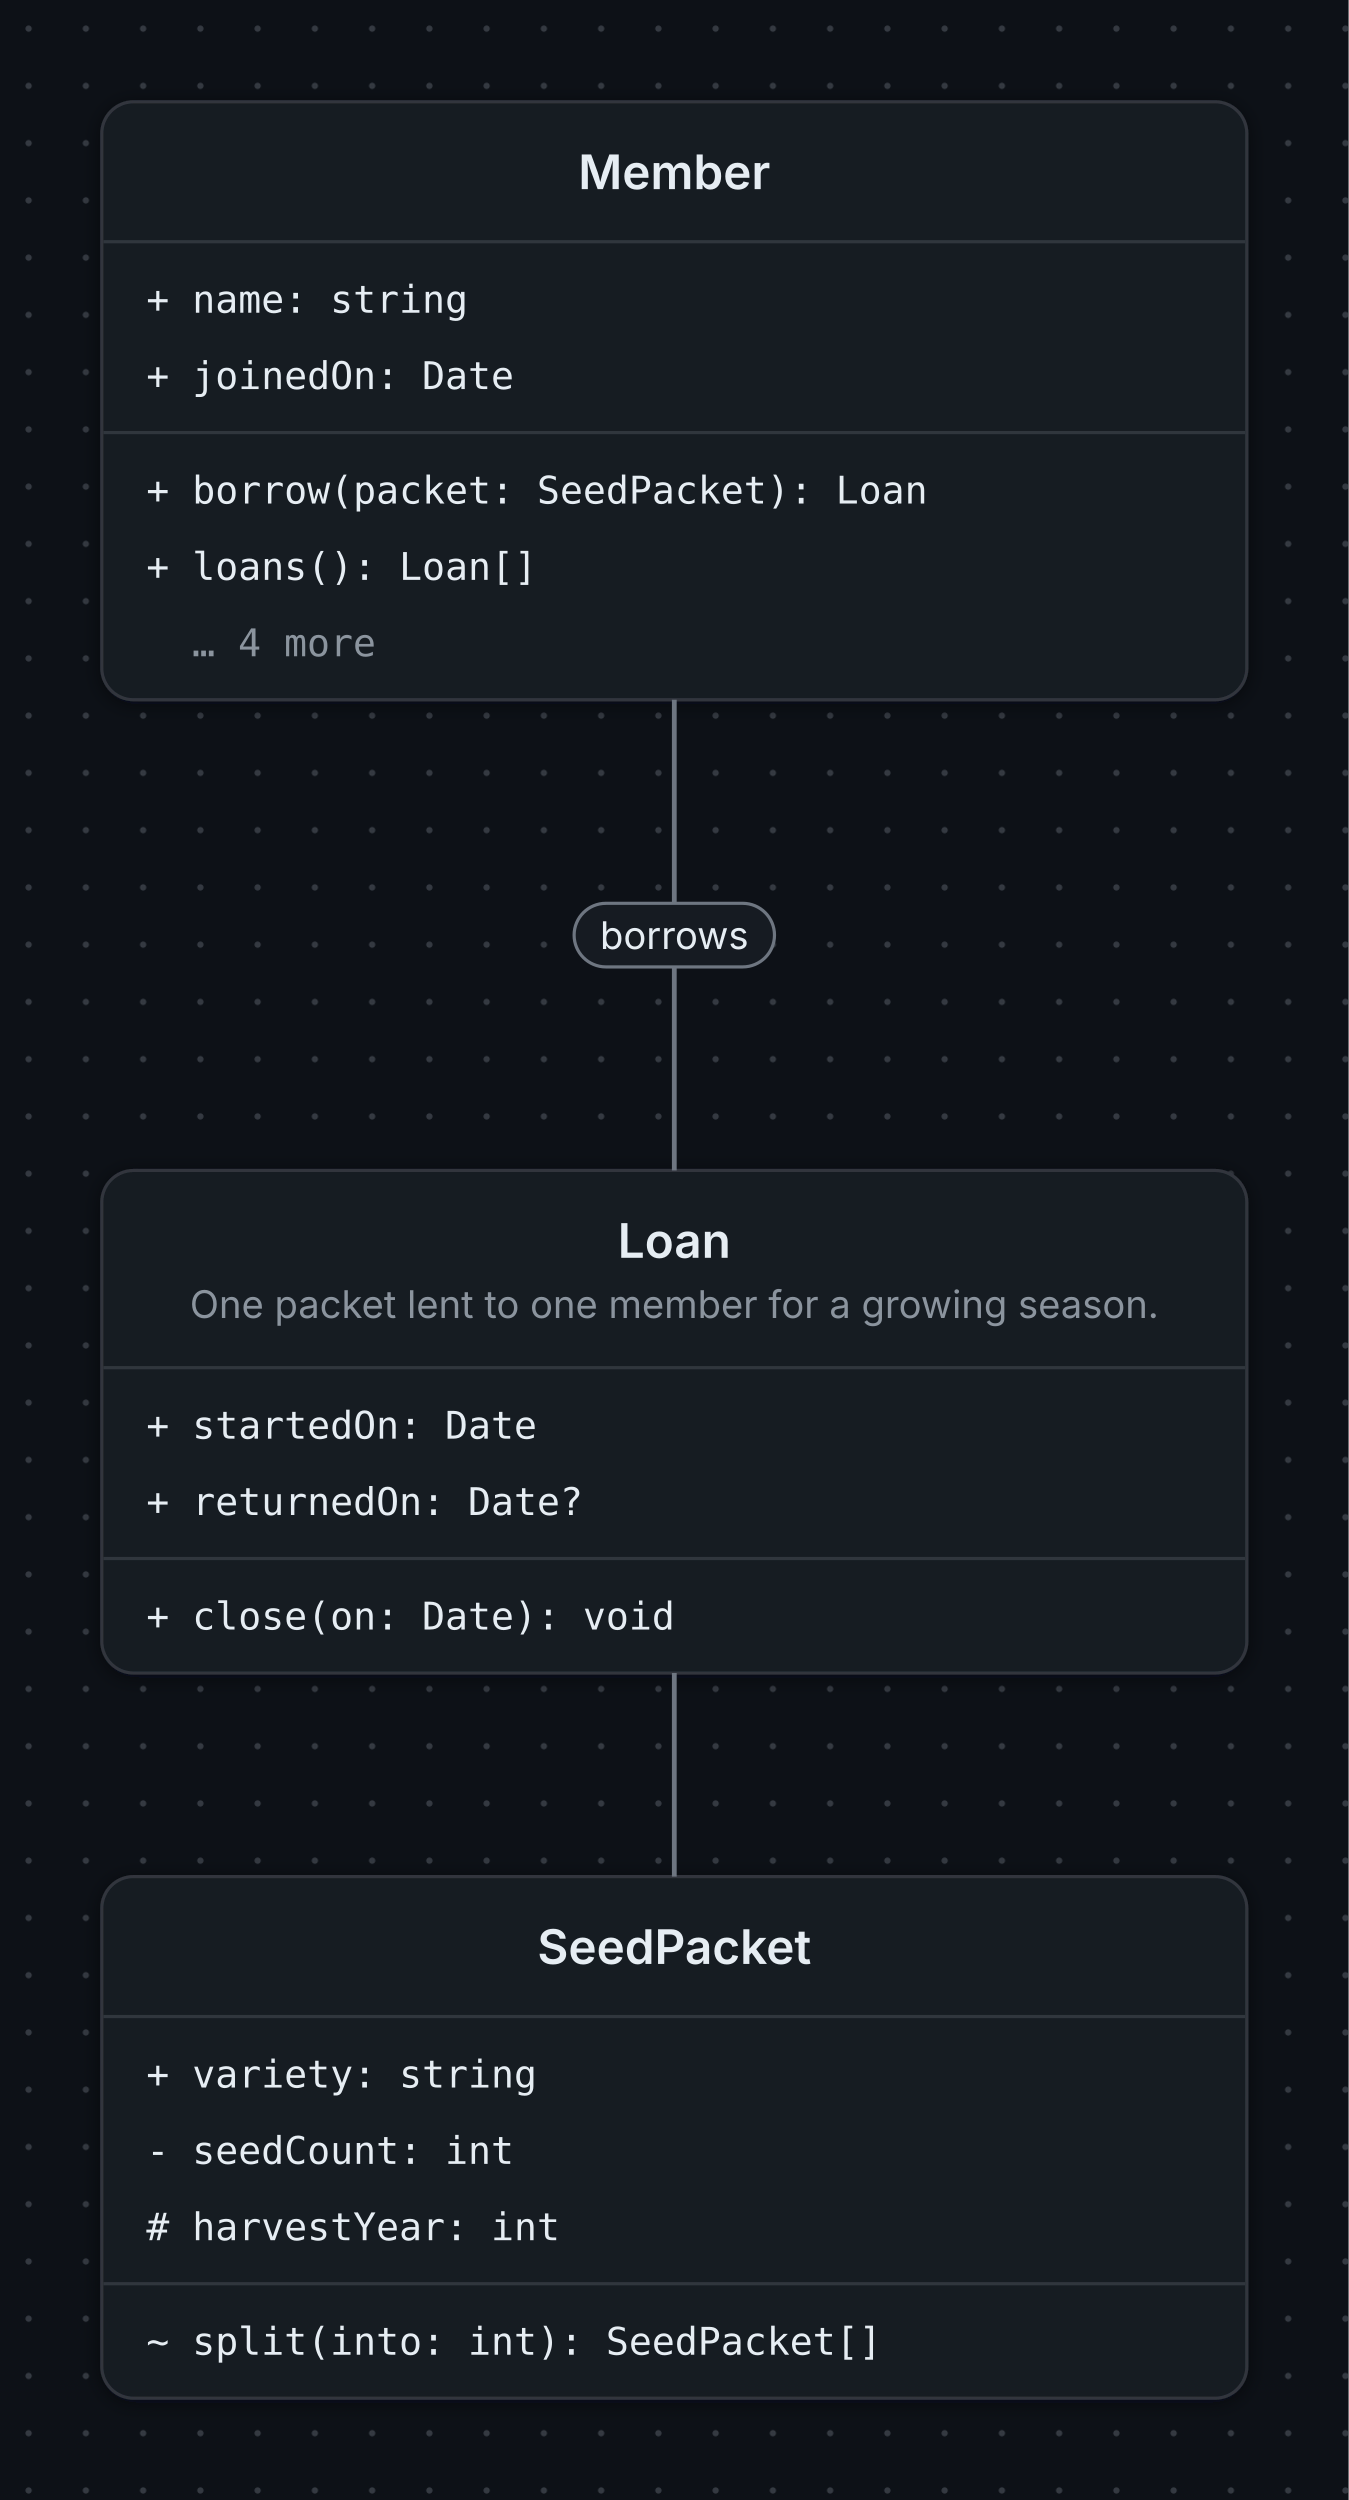
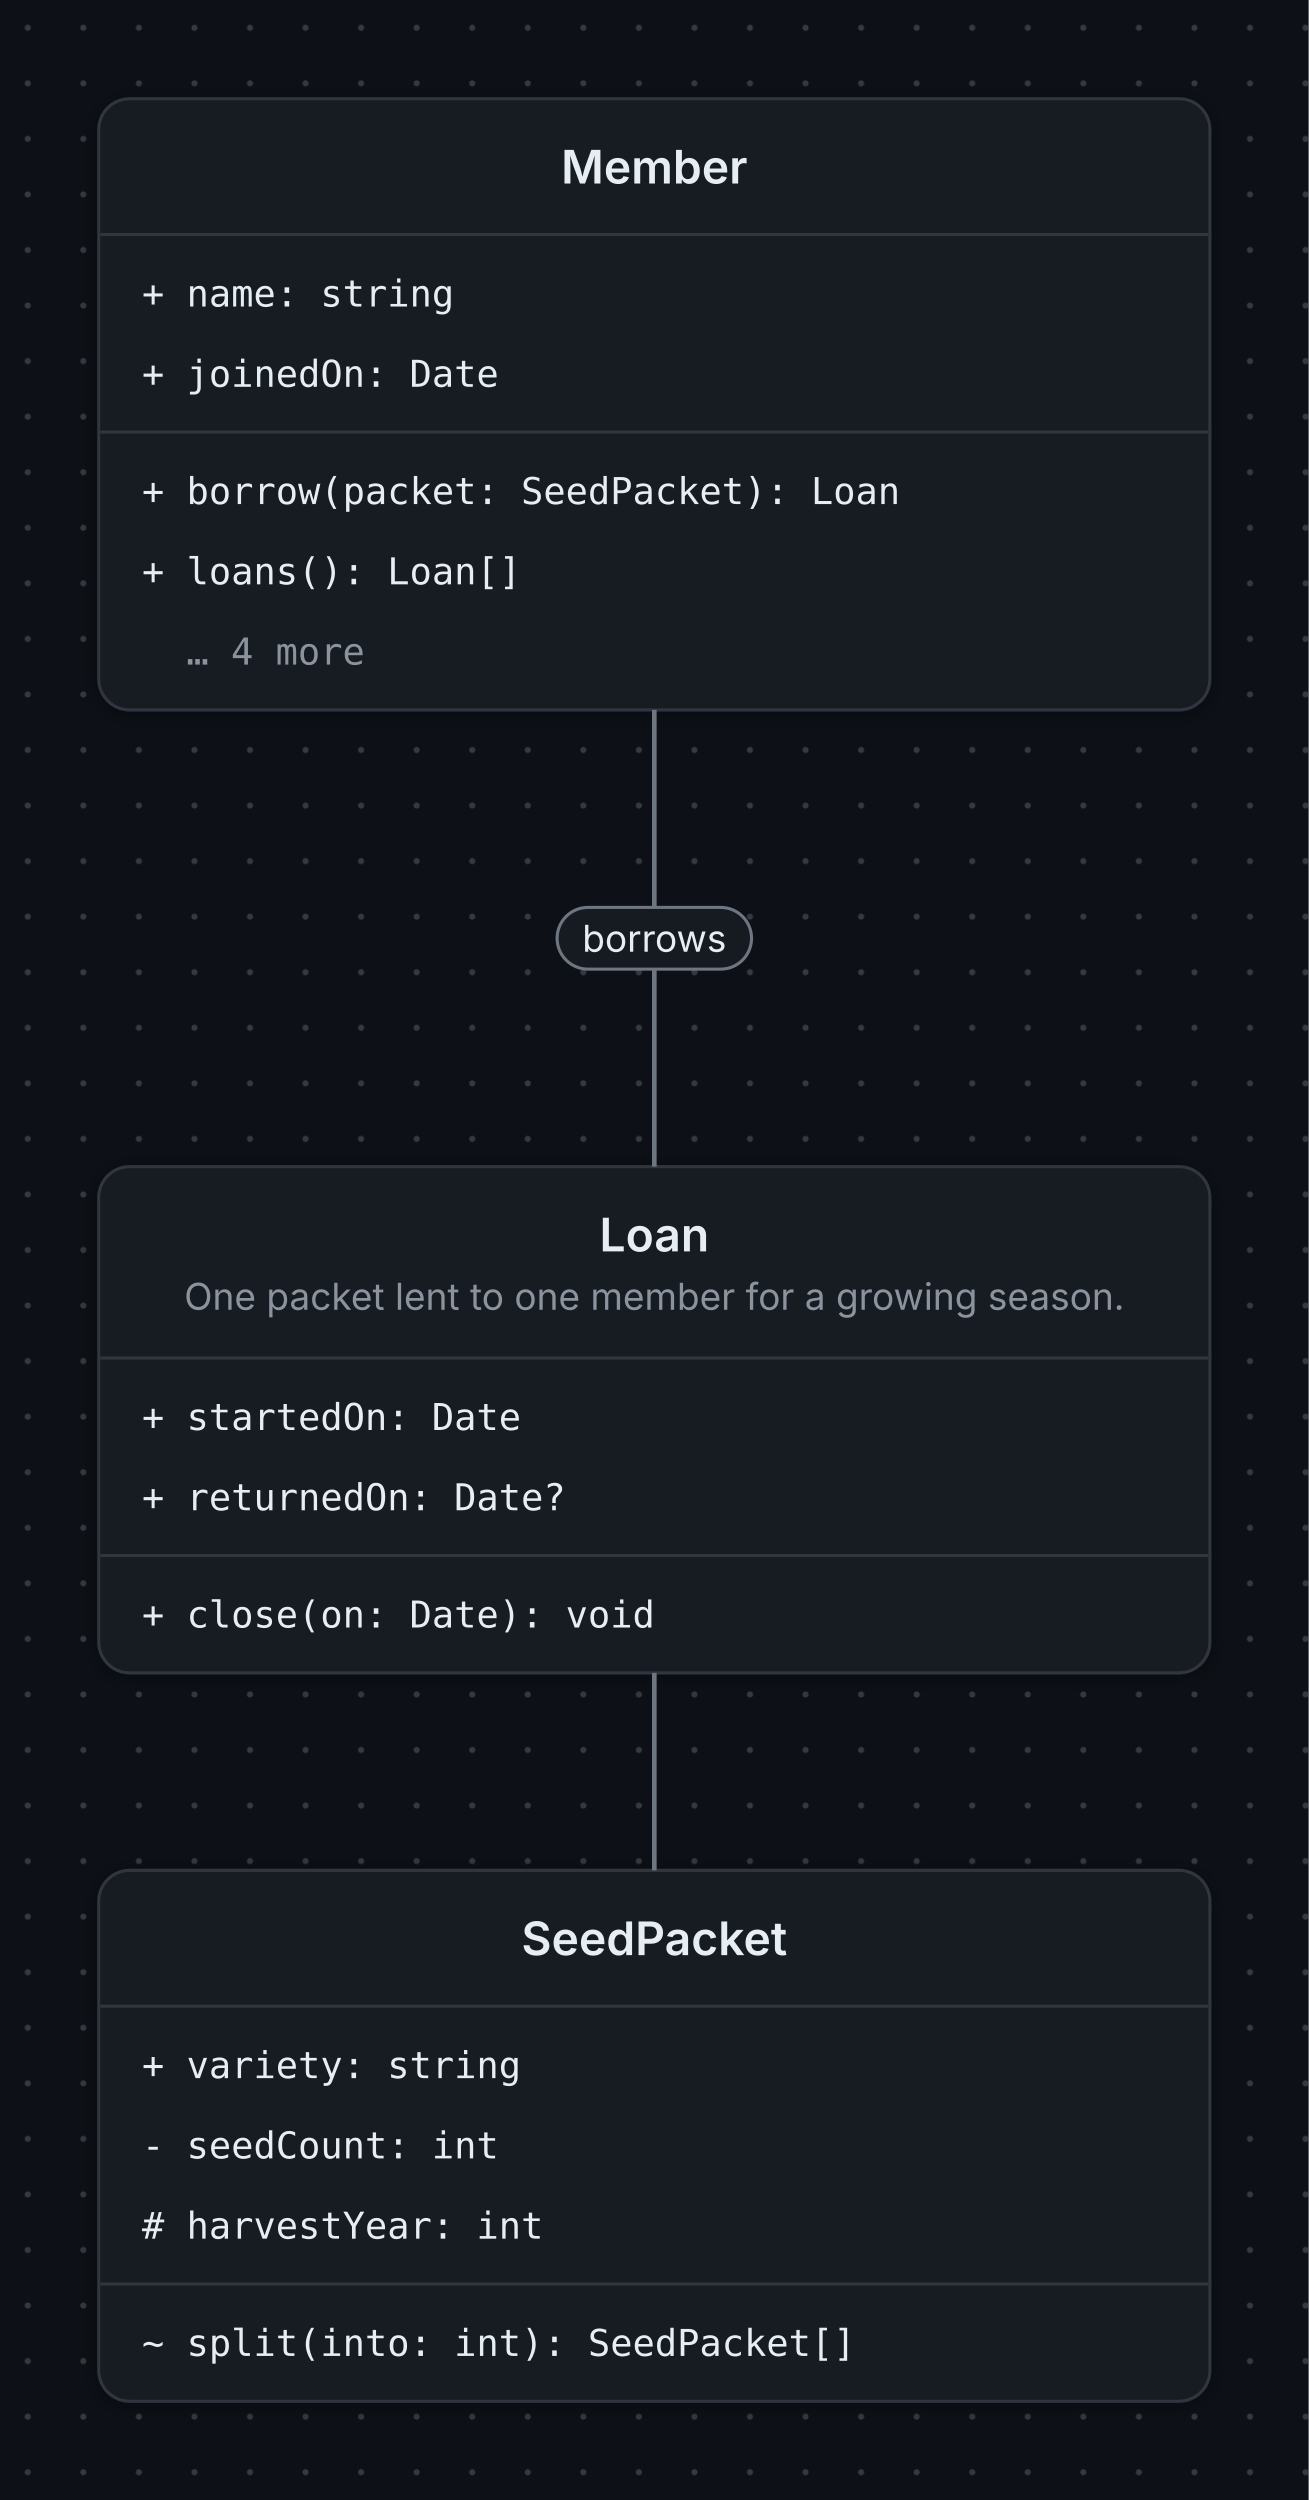
- <svg xmlns="http://www.w3.org/2000/svg" width="424" height="786" viewBox="0 0 424 786">
+ <svg xmlns="http://www.w3.org/2000/svg" width="424" height="810" viewBox="0 0 424 810">
  <defs>
    <pattern id="structa-grid-dark" width="18" height="18" patternUnits="userSpaceOnUse">
      <circle cx="9" cy="9" r="1" fill="#6e7681" fill-opacity="0.4" />
    </pattern>
    <filter id="structa-shadow-dark" x="-20%" y="-30%" width="140%" height="170%">
      <feDropShadow dx="0" dy="1" stdDeviation="3" flood-color="#010409" flood-opacity="0.5" />
    </filter>
  </defs>
-   <rect width="424" height="786" fill="#0d1117" />
-   <rect width="424" height="786" fill="url(#structa-grid-dark)" />
+   <rect width="424" height="810" fill="#0d1117" />
+   <rect width="424" height="810" fill="url(#structa-grid-dark)" />
  <g class="card" data-id="member" data-kind="class">
-     <rect x="32" y="32" width="360" height="188" rx="10" fill="#161b22" stroke="#30363d" stroke-width="1" filter="url(#structa-shadow-dark)" />
+     <rect x="32" y="32" width="360" height="198" rx="10" fill="#161b22" stroke="#30363d" stroke-width="1" filter="url(#structa-shadow-dark)" />
    <line class="divider" x1="32.5" y1="76" x2="391.5" y2="76" stroke="#30363d" stroke-width="1" />
-     <line class="divider" x1="32.5" y1="136" x2="391.5" y2="136" stroke="#30363d" stroke-width="1" />
+     <line class="divider" x1="32.5" y1="140" x2="391.5" y2="140" stroke="#30363d" stroke-width="1" />
    <text x="212" y="59.46" font-family="Structa Inter, Inter, sans-serif" font-size="15" font-weight="600" fill="#e6edf3" text-anchor="middle">Member</text>
    <g class="more">
-       <text x="60.4" y="206.32" font-family="Structa JetBrains Mono, JetBrains Mono, monospace" font-size="12" font-weight="400" fill="#8b949e">… 4 more</text>
+       <text x="60.4" y="215.32" font-family="Structa JetBrains Mono, JetBrains Mono, monospace" font-size="12" font-weight="400" fill="#8b949e">… 4 more</text>
    </g>
    <g class="row" data-id="properties[0]" data-kind="property">
-       <text x="46" y="98.32" font-family="Structa JetBrains Mono, JetBrains Mono, monospace" font-size="12" font-weight="400" fill="#e6edf3">+ name: string</text>
+       <text x="46" y="99.32" font-family="Structa JetBrains Mono, JetBrains Mono, monospace" font-size="12" font-weight="400" fill="#e6edf3">+ name: string</text>
    </g>
    <g class="row" data-id="properties[1]" data-kind="property">
-       <text x="46" y="122.32" font-family="Structa JetBrains Mono, JetBrains Mono, monospace" font-size="12" font-weight="400" fill="#e6edf3">+ joinedOn: Date</text>
+       <text x="46" y="125.32" font-family="Structa JetBrains Mono, JetBrains Mono, monospace" font-size="12" font-weight="400" fill="#e6edf3">+ joinedOn: Date</text>
    </g>
    <g class="row" data-id="borrow" data-kind="method">
-       <text x="46" y="158.32" font-family="Structa JetBrains Mono, JetBrains Mono, monospace" font-size="12" font-weight="400" fill="#e6edf3">+ borrow(packet: SeedPacket): Loan</text>
+       <text x="46" y="163.32" font-family="Structa JetBrains Mono, JetBrains Mono, monospace" font-size="12" font-weight="400" fill="#e6edf3">+ borrow(packet: SeedPacket): Loan</text>
    </g>
    <g class="row" data-id="methods[1]" data-kind="method">
-       <text x="46" y="182.32" font-family="Structa JetBrains Mono, JetBrains Mono, monospace" font-size="12" font-weight="400" fill="#e6edf3">+ loans(): Loan[]</text>
+       <text x="46" y="189.32" font-family="Structa JetBrains Mono, JetBrains Mono, monospace" font-size="12" font-weight="400" fill="#e6edf3">+ loans(): Loan[]</text>
    </g>
  </g>
  <g class="card" data-id="loan" data-kind="class">
-     <rect x="32" y="368" width="360" height="158" rx="10" fill="#161b22" stroke="#30363d" stroke-width="1" filter="url(#structa-shadow-dark)" />
-     <line class="divider" x1="32.5" y1="430" x2="391.5" y2="430" stroke="#30363d" stroke-width="1" />
-     <line class="divider" x1="32.5" y1="490" x2="391.5" y2="490" stroke="#30363d" stroke-width="1" />
-     <text x="212" y="395.46" font-family="Structa Inter, Inter, sans-serif" font-size="15" font-weight="600" fill="#e6edf3" text-anchor="middle">Loan</text>
-     <text x="212" y="414.37" font-family="Structa Inter, Inter, sans-serif" font-size="12" font-weight="400" fill="#8b949e" text-anchor="middle">One packet lent to one member for a growing season.</text>
+     <rect x="32" y="378" width="360" height="164" rx="10" fill="#161b22" stroke="#30363d" stroke-width="1" filter="url(#structa-shadow-dark)" />
+     <line class="divider" x1="32.5" y1="440" x2="391.5" y2="440" stroke="#30363d" stroke-width="1" />
+     <line class="divider" x1="32.5" y1="504" x2="391.5" y2="504" stroke="#30363d" stroke-width="1" />
+     <text x="212" y="405.46" font-family="Structa Inter, Inter, sans-serif" font-size="15" font-weight="600" fill="#e6edf3" text-anchor="middle">Loan</text>
+     <text x="212" y="424.37" font-family="Structa Inter, Inter, sans-serif" font-size="12" font-weight="400" fill="#8b949e" text-anchor="middle">One packet lent to one member for a growing season.</text>
    <g class="row" data-id="properties[0]" data-kind="property">
-       <text x="46" y="452.32" font-family="Structa JetBrains Mono, JetBrains Mono, monospace" font-size="12" font-weight="400" fill="#e6edf3">+ startedOn: Date</text>
+       <text x="46" y="463.32" font-family="Structa JetBrains Mono, JetBrains Mono, monospace" font-size="12" font-weight="400" fill="#e6edf3">+ startedOn: Date</text>
    </g>
    <g class="row" data-id="properties[1]" data-kind="property">
-       <text x="46" y="476.32" font-family="Structa JetBrains Mono, JetBrains Mono, monospace" font-size="12" font-weight="400" fill="#e6edf3">+ returnedOn: Date?</text>
+       <text x="46" y="489.32" font-family="Structa JetBrains Mono, JetBrains Mono, monospace" font-size="12" font-weight="400" fill="#e6edf3">+ returnedOn: Date?</text>
    </g>
    <g class="row" data-id="methods[0]" data-kind="method">
-       <text x="46" y="512.32" font-family="Structa JetBrains Mono, JetBrains Mono, monospace" font-size="12" font-weight="400" fill="#e6edf3">+ close(on: Date): void</text>
+       <text x="46" y="527.32" font-family="Structa JetBrains Mono, JetBrains Mono, monospace" font-size="12" font-weight="400" fill="#e6edf3">+ close(on: Date): void</text>
    </g>
  </g>
  <g class="card" data-id="packet" data-kind="class">
-     <rect x="32" y="590" width="360" height="164" rx="10" fill="#161b22" stroke="#30363d" stroke-width="1" filter="url(#structa-shadow-dark)" />
-     <line class="divider" x1="32.5" y1="634" x2="391.5" y2="634" stroke="#30363d" stroke-width="1" />
-     <line class="divider" x1="32.5" y1="718" x2="391.5" y2="718" stroke="#30363d" stroke-width="1" />
-     <text x="212" y="617.46" font-family="Structa Inter, Inter, sans-serif" font-size="15" font-weight="600" fill="#e6edf3" text-anchor="middle">SeedPacket</text>
+     <rect x="32" y="606" width="360" height="172" rx="10" fill="#161b22" stroke="#30363d" stroke-width="1" filter="url(#structa-shadow-dark)" />
+     <line class="divider" x1="32.5" y1="650" x2="391.5" y2="650" stroke="#30363d" stroke-width="1" />
+     <line class="divider" x1="32.5" y1="740" x2="391.5" y2="740" stroke="#30363d" stroke-width="1" />
+     <text x="212" y="633.46" font-family="Structa Inter, Inter, sans-serif" font-size="15" font-weight="600" fill="#e6edf3" text-anchor="middle">SeedPacket</text>
    <g class="row" data-id="properties[0]" data-kind="property">
-       <text x="46" y="656.32" font-family="Structa JetBrains Mono, JetBrains Mono, monospace" font-size="12" font-weight="400" fill="#e6edf3">+ variety: string</text>
+       <text x="46" y="673.32" font-family="Structa JetBrains Mono, JetBrains Mono, monospace" font-size="12" font-weight="400" fill="#e6edf3">+ variety: string</text>
    </g>
    <g class="row" data-id="properties[1]" data-kind="property">
-       <text x="46" y="680.32" font-family="Structa JetBrains Mono, JetBrains Mono, monospace" font-size="12" font-weight="400" fill="#e6edf3">- seedCount: int</text>
+       <text x="46" y="699.32" font-family="Structa JetBrains Mono, JetBrains Mono, monospace" font-size="12" font-weight="400" fill="#e6edf3">- seedCount: int</text>
    </g>
    <g class="row" data-id="properties[2]" data-kind="property">
-       <text x="46" y="704.32" font-family="Structa JetBrains Mono, JetBrains Mono, monospace" font-size="12" font-weight="400" fill="#e6edf3"># harvestYear: int</text>
+       <text x="46" y="725.32" font-family="Structa JetBrains Mono, JetBrains Mono, monospace" font-size="12" font-weight="400" fill="#e6edf3"># harvestYear: int</text>
    </g>
    <g class="row" data-id="methods[0]" data-kind="method">
-       <text x="46" y="740.32" font-family="Structa JetBrains Mono, JetBrains Mono, monospace" font-size="12" font-weight="400" fill="#e6edf3">~ split(into: int): SeedPacket[]</text>
+       <text x="46" y="763.32" font-family="Structa JetBrains Mono, JetBrains Mono, monospace" font-size="12" font-weight="400" fill="#e6edf3">~ split(into: int): SeedPacket[]</text>
    </g>
  </g>
  <g class="line" data-id="edges[0]" data-kind="association" data-from="member" data-to="loan">
-     <path d="M212 220 L212 368" fill="none" stroke="#6e7681" stroke-width="1.5" stroke-linejoin="round" />
+     <path d="M212 230 L212 378" fill="none" stroke="#6e7681" stroke-width="1.5" stroke-linejoin="round" />
  </g>
  <g class="line" data-id="edges[1]" data-kind="association" data-from="loan" data-to="packet">
-     <path d="M212 526 L212 590" fill="none" stroke="#6e7681" stroke-width="1.5" stroke-linejoin="round" />
+     <path d="M212 542 L212 606" fill="none" stroke="#6e7681" stroke-width="1.5" stroke-linejoin="round" />
  </g>
  <g class="line-labels">
    <g class="line-label" data-line="edges[0]">
-       <rect x="180.5" y="284" width="63" height="20" rx="10" fill="#161b22" stroke="#6e7681" stroke-width="1" />
-       <text x="212" y="298.37" font-family="Structa Inter, Inter, sans-serif" font-size="12" font-weight="400" fill="#e6edf3" text-anchor="middle">borrows</text>
+       <rect x="180.5" y="294" width="63" height="20" rx="10" fill="#161b22" stroke="#6e7681" stroke-width="1" />
+       <text x="212" y="308.37" font-family="Structa Inter, Inter, sans-serif" font-size="12" font-weight="400" fill="#e6edf3" text-anchor="middle">borrows</text>
    </g>
  </g>
</svg>
